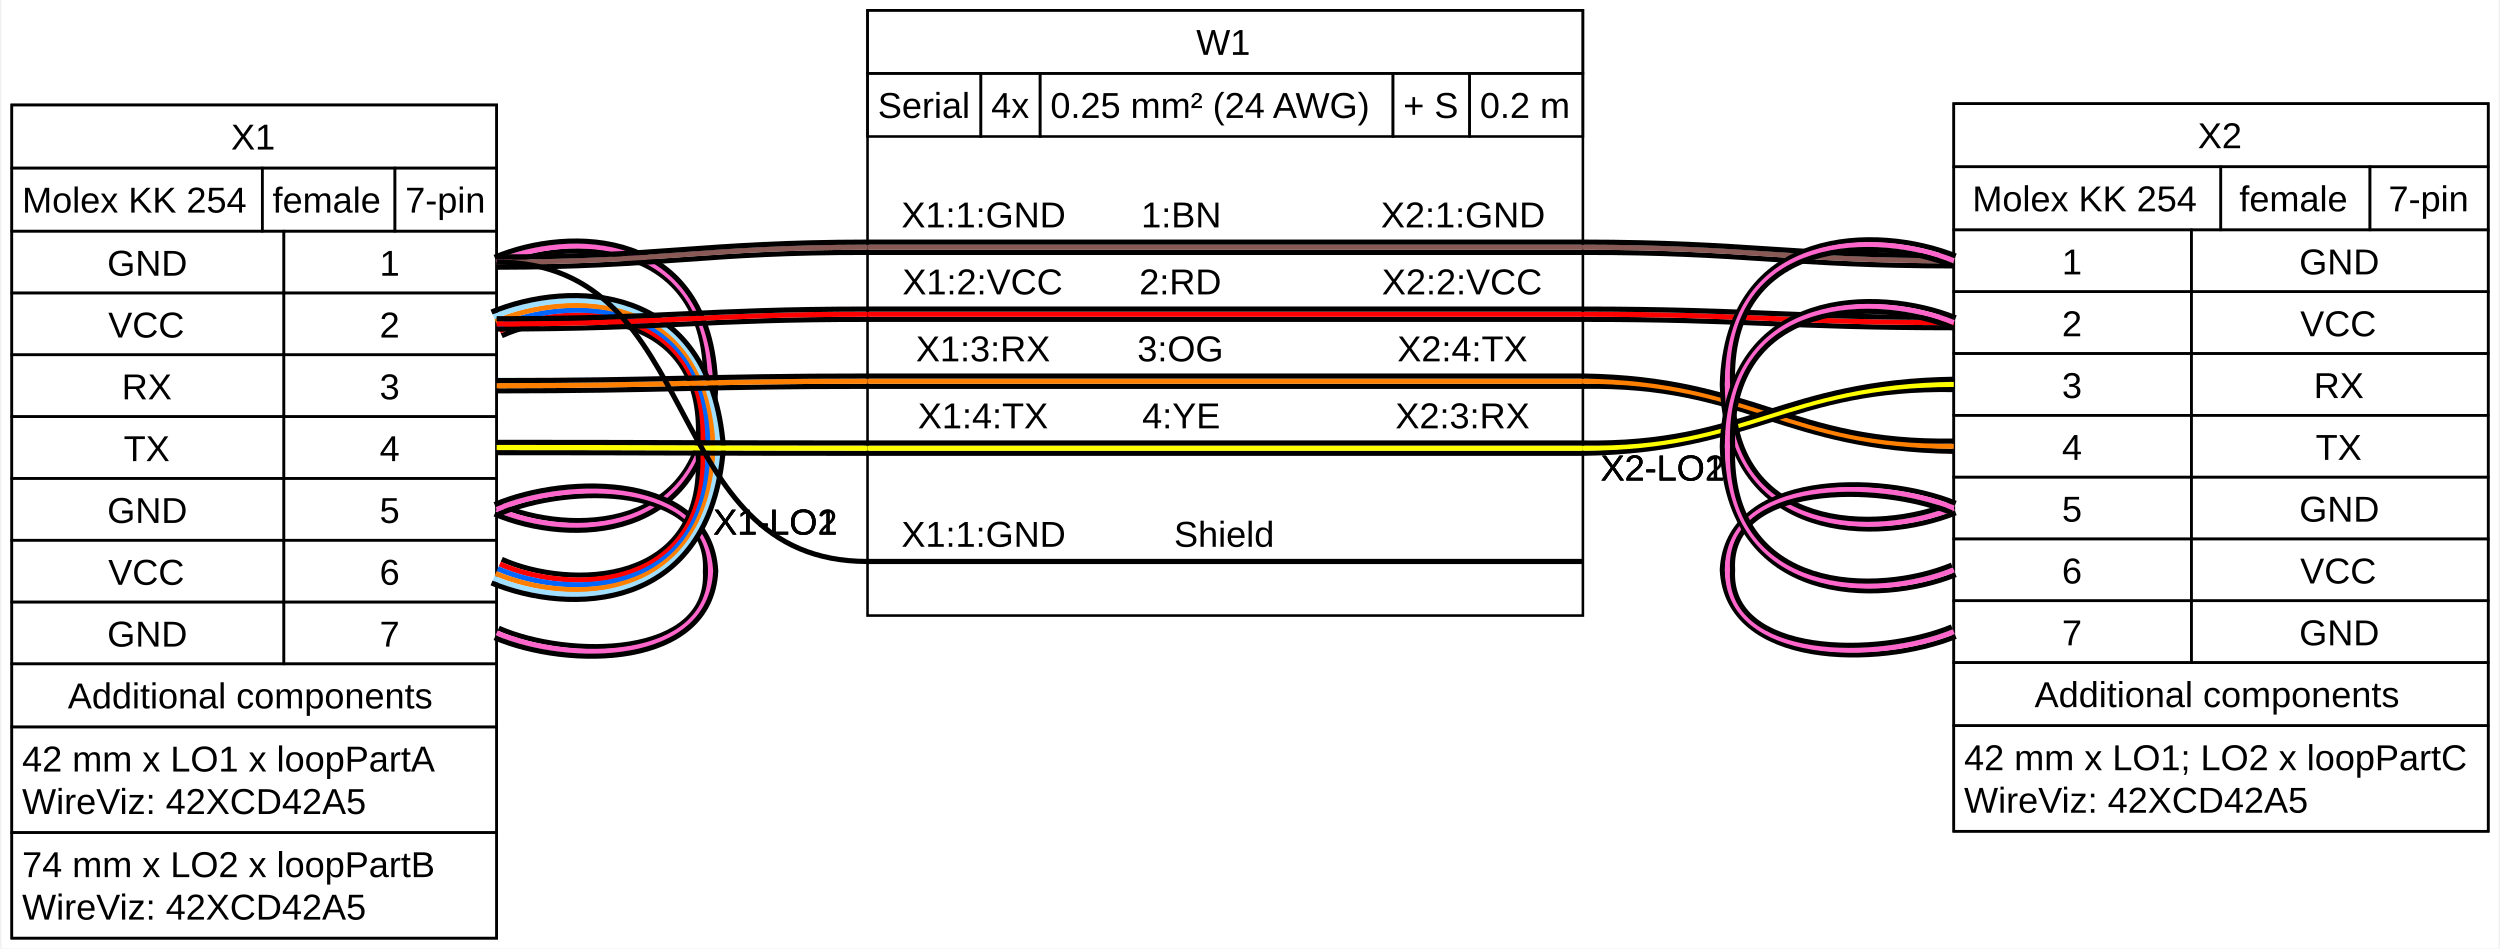
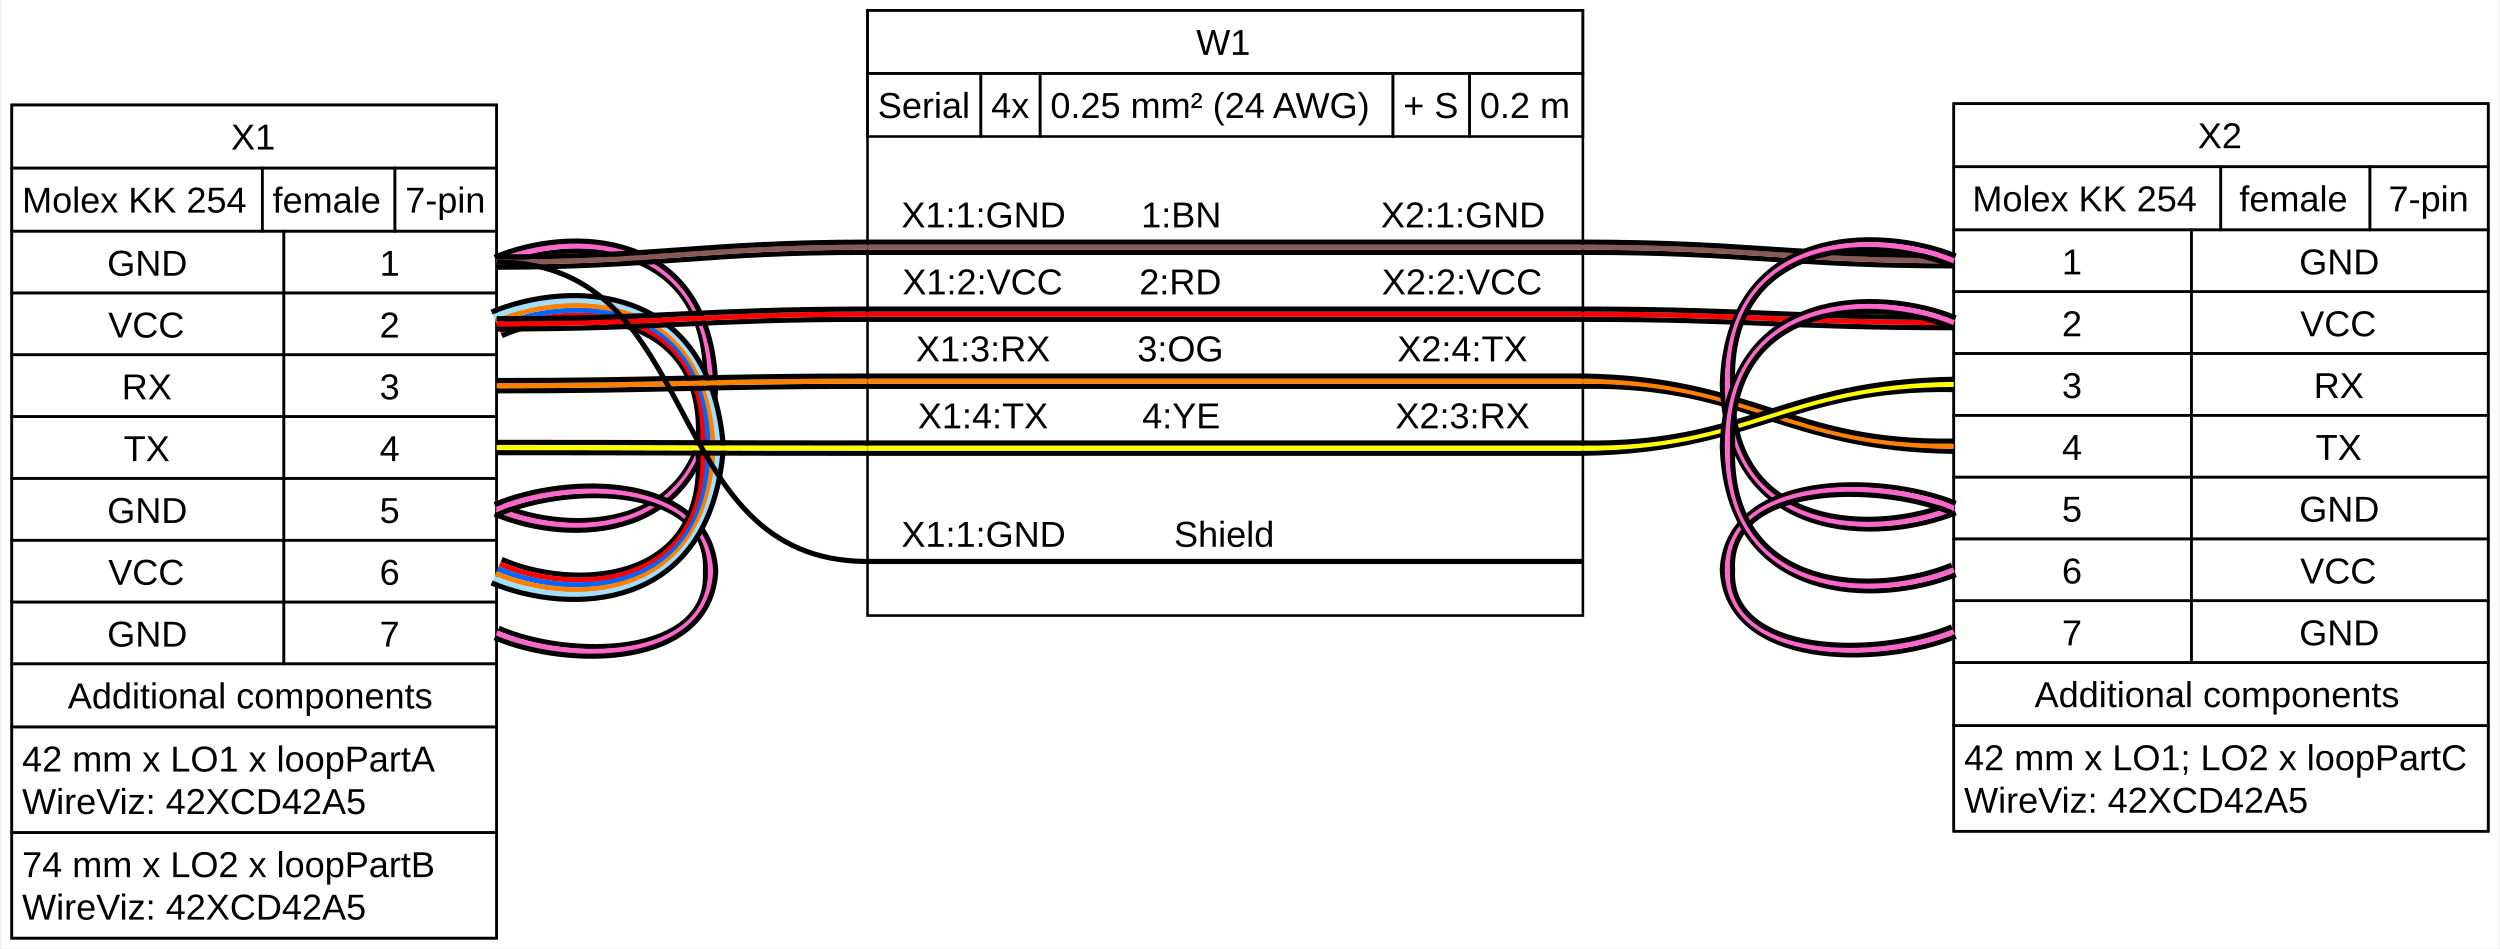
<svg xmlns="http://www.w3.org/2000/svg" width="970pt" height="368pt" viewBox="0.00 0.00 969.50 368.25">
  <g id="graph0" class="graph" transform="scale(1 1) rotate(0) translate(4 364.25)">
    <polygon fill="#ffffff" stroke="none" points="-4,4 -4,-364.25 965.5,-364.25 965.5,4 -4,4" />
    <g id="node1" class="node">
      <polygon fill="#ffffff" stroke="black" points="188.25,-323.5 0,-323.5 0,0 188.25,0 188.25,-323.5" />
      <polygon fill="none" stroke="black" points="0,-299 0,-323.5 188.25,-323.5 188.25,-299 0,-299" />
      <text text-anchor="start" x="85.13" y="-306.2" font-family="arial" font-size="14.00">X1</text>
      <polygon fill="none" stroke="black" points="0,-274.5 0,-299 97.25,-299 97.25,-274.5 0,-274.5" />
      <text text-anchor="start" x="4" y="-281.7" font-family="arial" font-size="14.00">Molex KK 254</text>
      <polygon fill="none" stroke="black" points="97.25,-274.5 97.25,-299 148.75,-299 148.75,-274.5 97.25,-274.5" />
      <text text-anchor="start" x="101.25" y="-281.7" font-family="arial" font-size="14.00">female</text>
      <polygon fill="none" stroke="black" points="148.75,-274.5 148.75,-299 188.25,-299 188.25,-274.5 148.75,-274.5" />
      <text text-anchor="start" x="152.75" y="-281.7" font-family="arial" font-size="14.00">7-pin</text>
      <polygon fill="none" stroke="black" points="0,-250.5 0,-274.5 105.63,-274.5 105.63,-250.5 0,-250.5" />
      <text text-anchor="start" x="37.06" y="-257.2" font-family="arial" font-size="14.00">GND</text>
      <polygon fill="none" stroke="black" points="105.63,-250.5 105.63,-274.5 188.25,-274.5 188.25,-250.5 105.63,-250.5" />
      <text text-anchor="start" x="142.81" y="-257.2" font-family="arial" font-size="14.00">1</text>
      <polygon fill="none" stroke="black" points="0,-226.5 0,-250.5 105.63,-250.5 105.63,-226.5 0,-226.5" />
      <text text-anchor="start" x="37.44" y="-233.2" font-family="arial" font-size="14.00">VCC</text>
      <polygon fill="none" stroke="black" points="105.63,-226.5 105.63,-250.5 188.25,-250.5 188.25,-226.5 105.63,-226.5" />
      <text text-anchor="start" x="142.81" y="-233.2" font-family="arial" font-size="14.00">2</text>
      <polygon fill="none" stroke="black" points="0,-202.5 0,-226.5 105.63,-226.5 105.63,-202.5 0,-202.5" />
      <text text-anchor="start" x="42.69" y="-209.2" font-family="arial" font-size="14.00">RX</text>
      <polygon fill="none" stroke="black" points="105.63,-202.5 105.63,-226.5 188.25,-226.5 188.25,-202.5 105.63,-202.5" />
      <text text-anchor="start" x="142.81" y="-209.2" font-family="arial" font-size="14.00">3</text>
      <polygon fill="none" stroke="black" points="0,-178.5 0,-202.5 105.63,-202.5 105.63,-178.5 0,-178.5" />
      <text text-anchor="start" x="43.44" y="-185.2" font-family="arial" font-size="14.00">TX</text>
      <polygon fill="none" stroke="black" points="105.63,-178.5 105.63,-202.5 188.25,-202.5 188.25,-178.5 105.63,-178.5" />
      <text text-anchor="start" x="142.81" y="-185.2" font-family="arial" font-size="14.00">4</text>
      <polygon fill="none" stroke="black" points="0,-154.5 0,-178.5 105.63,-178.5 105.63,-154.5 0,-154.5" />
      <text text-anchor="start" x="37.06" y="-161.2" font-family="arial" font-size="14.00">GND</text>
      <polygon fill="none" stroke="black" points="105.63,-154.5 105.63,-178.5 188.25,-178.5 188.25,-154.5 105.63,-154.5" />
      <text text-anchor="start" x="142.81" y="-161.2" font-family="arial" font-size="14.00">5</text>
      <polygon fill="none" stroke="black" points="0,-130.5 0,-154.5 105.63,-154.5 105.63,-130.5 0,-130.5" />
      <text text-anchor="start" x="37.44" y="-137.2" font-family="arial" font-size="14.00">VCC</text>
      <polygon fill="none" stroke="black" points="105.63,-130.5 105.63,-154.5 188.25,-154.5 188.25,-130.5 105.63,-130.5" />
      <text text-anchor="start" x="142.81" y="-137.2" font-family="arial" font-size="14.00">6</text>
      <polygon fill="none" stroke="black" points="0,-106.5 0,-130.5 105.63,-130.5 105.63,-106.5 0,-106.5" />
      <text text-anchor="start" x="37.06" y="-113.2" font-family="arial" font-size="14.00">GND</text>
      <polygon fill="none" stroke="black" points="105.63,-106.5 105.63,-130.5 188.25,-130.5 188.25,-106.5 105.63,-106.5" />
      <text text-anchor="start" x="142.81" y="-113.2" font-family="arial" font-size="14.00">7</text>
      <polygon fill="none" stroke="black" points="0,-82 0,-106.5 188.25,-106.5 188.25,-82 0,-82" />
      <text text-anchor="start" x="21.75" y="-89.2" font-family="arial" font-size="14.00">Additional components</text>
      <polygon fill="none" stroke="black" points="0,-41 0,-82 188.25,-82 188.25,-41 0,-41" />
      <text text-anchor="start" x="4" y="-64.7" font-family="arial" font-size="14.00">42 mm x LO1 x loopPartA</text>
      <text text-anchor="start" x="4" y="-48.2" font-family="arial" font-size="14.00">WireViz: 42XCD42A5</text>
      <polygon fill="none" stroke="black" points="0,0 0,-41 188.25,-41 188.25,0 0,0" />
      <text text-anchor="start" x="4" y="-23.7" font-family="arial" font-size="14.00">74 mm x LO2 x loopPartB</text>
      <text text-anchor="start" x="4" y="-7.2" font-family="arial" font-size="14.00">WireViz: 42XCD42A5</text>
    </g>
    <g id="edge1" class="edge">
      <path fill="none" stroke="#000000" stroke-width="2" d="M189.05,-260.67C215.94,-272.5 271.31,-272.5 269.31,-214.5 271.31,-156.5 215.94,-156.5 189.05,-168.34" />
      <path fill="none" stroke="#ff66cc" stroke-width="2" d="M188.25,-262.5C215.94,-274.5 271.31,-274.5 271.31,-214.5 271.31,-154.5 215.94,-154.5 188.25,-166.5" />
      <path fill="none" stroke="#000000" stroke-width="2" d="M187.46,-264.34C215.94,-276.5 271.31,-276.5 273.31,-214.5 271.31,-152.5 215.94,-152.5 187.46,-164.67" />
-       <text text-anchor="middle" x="296.44" y="-156.7" font-family="arial" font-size="14.00">X1-LO1</text>
+       <text text-anchor="middle" x="273.19" y="-156.7" font-family="arial" font-size="14.00"> </text>
    </g>
    <g id="edge2" class="edge">
      <path fill="none" stroke="#000000" stroke-width="2" d="M189.05,-164.67C215.94,-176.5 271.31,-176.5 269.31,-142.5 271.31,-108.5 215.94,-108.5 189.05,-120.34" />
      <path fill="none" stroke="#ff66cc" stroke-width="2" d="M188.25,-166.5C215.94,-178.5 271.31,-178.5 271.31,-142.5 271.31,-106.5 215.94,-106.5 188.25,-118.5" />
      <path fill="none" stroke="#000000" stroke-width="2" d="M187.46,-168.34C215.94,-180.5 271.31,-180.5 273.31,-142.5 271.31,-104.5 215.94,-104.5 187.46,-116.67" />
-       <text text-anchor="middle" x="296.44" y="-156.7" font-family="arial" font-size="14.00">X1-LO1</text>
+       <text text-anchor="middle" x="273.19" y="-156.7" font-family="arial" font-size="14.00"> </text>
    </g>
    <g id="edge3" class="edge">
      <path fill="none" stroke="#000000" stroke-width="2" d="M190.24,-233.91C215.94,-245.5 271.31,-245.5 266.31,-190.5 271.31,-135.5 215.94,-135.5 190.24,-147.09" />
      <path fill="none" stroke="#ff0000" stroke-width="2" d="M189.44,-235.75C215.94,-247.5 271.31,-247.5 268.31,-190.5 271.31,-133.5 215.94,-133.5 189.44,-145.25" />
      <path fill="none" stroke="#0066ff" stroke-width="2" d="M188.65,-237.58C215.94,-249.5 271.31,-249.5 270.31,-190.5 271.31,-131.5 215.94,-131.5 188.65,-143.42" />
      <path fill="none" stroke="#ff8000" stroke-width="2" d="M187.85,-239.42C215.94,-251.5 271.31,-251.5 272.31,-190.5 271.31,-129.5 215.94,-129.5 187.85,-141.58" />
      <path fill="none" stroke="#a0dfff" stroke-width="2" d="M187.06,-241.25C215.94,-253.5 271.31,-253.5 274.31,-190.5 271.31,-127.5 215.94,-127.5 187.06,-139.75" />
      <path fill="none" stroke="#000000" stroke-width="2" d="M186.26,-243.09C215.94,-255.5 271.31,-255.5 276.31,-190.5 271.31,-125.5 215.94,-125.5 186.26,-137.91" />
-       <text text-anchor="middle" x="296.44" y="-156.7" font-family="arial" font-size="14.00">X1-LO2</text>
+       <text text-anchor="middle" x="273.19" y="-156.7" font-family="arial" font-size="14.00"> </text>
    </g>
    <g id="node2" class="node">
      <polygon fill="#ffffff" stroke="black" points="610,-360.25 332.25,-360.25 332.25,-125.25 610,-125.25 610,-360.25" />
      <polygon fill="none" stroke="black" points="332.25,-335.75 332.25,-360.25 610,-360.25 610,-335.75 332.25,-335.75" />
      <text text-anchor="start" x="459.87" y="-342.95" font-family="arial" font-size="14.00">W1</text>
      <polygon fill="none" stroke="black" points="332.25,-311.25 332.25,-335.75 376.25,-335.75 376.25,-311.25 332.25,-311.25" />
      <text text-anchor="start" x="336.25" y="-318.45" font-family="arial" font-size="14.00">Serial</text>
      <polygon fill="none" stroke="black" points="376.25,-311.25 376.25,-335.75 399.25,-335.75 399.25,-311.25 376.25,-311.25" />
      <text text-anchor="start" x="380.25" y="-318.45" font-family="arial" font-size="14.00">4x</text>
      <polygon fill="none" stroke="black" points="399.25,-311.25 399.25,-335.75 536.25,-335.75 536.25,-311.25 399.25,-311.25" />
      <text text-anchor="start" x="403.25" y="-318.45" font-family="arial" font-size="14.00">0.25 mm² (24 AWG)</text>
      <polygon fill="none" stroke="black" points="536.25,-311.25 536.25,-335.75 566,-335.75 566,-311.25 536.25,-311.25" />
      <text text-anchor="start" x="540.25" y="-318.45" font-family="arial" font-size="14.00">+ S</text>
      <polygon fill="none" stroke="black" points="566,-311.25 566,-335.75 610,-335.75 610,-311.25 566,-311.25" />
      <text text-anchor="start" x="570" y="-318.45" font-family="arial" font-size="14.00">0.2 m</text>
      <text text-anchor="start" x="376.16" y="-295.95" font-family="arial" font-size="14.00"> </text>
      <text text-anchor="start" x="345.41" y="-275.95" font-family="arial" font-size="14.00">X1:1:GND</text>
      <text text-anchor="start" x="438.5" y="-275.95" font-family="arial" font-size="14.00">     1:BN    </text>
      <text text-anchor="start" x="531.58" y="-275.95" font-family="arial" font-size="14.00">X2:1:GND</text>
      <text text-anchor="start" x="345.79" y="-249.95" font-family="arial" font-size="14.00">X1:2:VCC</text>
      <text text-anchor="start" x="437.75" y="-249.95" font-family="arial" font-size="14.00">     2:RD    </text>
      <text text-anchor="start" x="531.95" y="-249.95" font-family="arial" font-size="14.00">X2:2:VCC</text>
      <text text-anchor="start" x="351.04" y="-223.95" font-family="arial" font-size="14.00">X1:3:RX</text>
      <text text-anchor="start" x="437" y="-223.95" font-family="arial" font-size="14.00">     3:OG    </text>
      <text text-anchor="start" x="537.95" y="-223.95" font-family="arial" font-size="14.00">X2:4:TX</text>
      <text text-anchor="start" x="351.79" y="-197.95" font-family="arial" font-size="14.00">X1:4:TX</text>
      <text text-anchor="start" x="438.87" y="-197.95" font-family="arial" font-size="14.00">     4:YE    </text>
      <text text-anchor="start" x="537.2" y="-197.95" font-family="arial" font-size="14.00">X2:3:RX</text>
      <text text-anchor="start" x="376.16" y="-171.95" font-family="arial" font-size="14.00"> </text>
      <text text-anchor="start" x="345.41" y="-151.95" font-family="arial" font-size="14.00">X1:1:GND</text>
      <text text-anchor="start" x="451.25" y="-151.95" font-family="arial" font-size="14.00">Shield</text>
      <text text-anchor="start" x="376.16" y="-129.95" font-family="arial" font-size="14.00"> </text>
    </g>
    <g id="edge4" class="edge">
      <path fill="none" stroke="#000000" stroke-width="2" d="M188.25,-260.5C252.98,-260.62 268.88,-266.37 332.25,-266.25" />
      <path fill="none" stroke="#895956" stroke-width="2" d="M188.25,-262.5C252.3,-262.5 268.2,-268.25 332.25,-268.25" />
      <path fill="none" stroke="#000000" stroke-width="2" d="M188.25,-264.5C251.62,-264.38 267.52,-270.13 332.25,-270.25" />
    </g>
    <g id="edge5" class="edge">
      <path fill="none" stroke="#000000" stroke-width="2" d="M188.25,-236.5C252.73,-236.55 268.69,-240.3 332.25,-240.25" />
      <path fill="none" stroke="#ff0000" stroke-width="2" d="M188.25,-238.5C252.27,-238.5 268.23,-242.25 332.25,-242.25" />
      <path fill="none" stroke="#000000" stroke-width="2" d="M188.25,-240.5C251.81,-240.45 267.77,-244.2 332.25,-244.25" />
    </g>
    <g id="edge6" class="edge">
      <path fill="none" stroke="#000000" stroke-width="2" d="M188.25,-212.5C252.47,-212.51 268.47,-214.26 332.25,-214.25" />
      <path fill="none" stroke="#ff8000" stroke-width="2" d="M188.25,-214.5C252.25,-214.5 268.25,-216.25 332.25,-216.25" />
      <path fill="none" stroke="#000000" stroke-width="2" d="M188.25,-216.5C252.03,-216.49 268.03,-218.24 332.25,-218.25" />
    </g>
    <g id="edge7" class="edge">
      <path fill="none" stroke="#000000" stroke-width="2" d="M188.25,-188.5C252.22,-188.5 268.22,-188.25 332.25,-188.25" />
      <path fill="none" stroke="#ffff00" stroke-width="2" d="M188.25,-190.5C252.25,-190.5 268.25,-190.25 332.25,-190.25" />
      <path fill="none" stroke="#000000" stroke-width="2" d="M188.25,-192.5C252.28,-192.5 268.28,-192.25 332.25,-192.25" />
    </g>
    <g id="edge8" class="edge">
      <path fill="none" stroke="#000000" stroke-width="2" d="M188.25,-262.5C270.5,-262.5 250,-146.25 332.25,-146.25" />
    </g>
    <g id="edge9" class="edge">
      <path fill="none" stroke="#000000" stroke-width="2" d="M332.25,-266.25C424.83,-266.25 517.42,-266.25 610,-266.25" />
      <path fill="none" stroke="#895956" stroke-width="2" d="M332.25,-268.25C424.83,-268.25 517.42,-268.25 610,-268.25" />
      <path fill="none" stroke="#000000" stroke-width="2" d="M332.25,-270.25C424.83,-270.25 517.42,-270.25 610,-270.25" />
    </g>
    <g id="edge10" class="edge">
      <path fill="none" stroke="#000000" stroke-width="2" d="M332.25,-240.25C424.83,-240.25 517.42,-240.25 610,-240.25" />
      <path fill="none" stroke="#ff0000" stroke-width="2" d="M332.25,-242.25C424.83,-242.25 517.42,-242.25 610,-242.25" />
      <path fill="none" stroke="#000000" stroke-width="2" d="M332.25,-244.25C424.83,-244.25 517.42,-244.25 610,-244.25" />
    </g>
    <g id="edge11" class="edge">
      <path fill="none" stroke="#000000" stroke-width="2" d="M332.25,-214.25C424.83,-214.25 517.42,-214.25 610,-214.25" />
      <path fill="none" stroke="#ff8000" stroke-width="2" d="M332.25,-216.25C424.83,-216.25 517.42,-216.25 610,-216.25" />
      <path fill="none" stroke="#000000" stroke-width="2" d="M332.25,-218.25C424.83,-218.25 517.42,-218.25 610,-218.25" />
    </g>
    <g id="edge12" class="edge">
      <path fill="none" stroke="#000000" stroke-width="2" d="M332.25,-188.25C424.83,-188.25 517.42,-188.25 610,-188.25" />
      <path fill="none" stroke="#ffff00" stroke-width="2" d="M332.25,-190.25C424.83,-190.25 517.42,-190.25 610,-190.25" />
      <path fill="none" stroke="#000000" stroke-width="2" d="M332.25,-192.25C424.83,-192.25 517.42,-192.25 610,-192.25" />
    </g>
    <g id="edge13" class="edge">
      <path fill="none" stroke="#000000" stroke-width="2" d="M332.25,-146.25C424.83,-146.25 517.42,-146.25 610,-146.25" />
    </g>
    <g id="node3" class="node">
      <polygon fill="#ffffff" stroke="black" points="961.5,-324 754,-324 754,-41.5 961.5,-41.5 961.5,-324" />
      <polygon fill="none" stroke="black" points="754,-299.5 754,-324 961.5,-324 961.5,-299.5 754,-299.5" />
      <text text-anchor="start" x="848.75" y="-306.7" font-family="arial" font-size="14.00">X2</text>
      <polygon fill="none" stroke="black" points="754,-275 754,-299.5 857.67,-299.5 857.67,-275 754,-275" />
      <text text-anchor="start" x="761.21" y="-282.2" font-family="arial" font-size="14.00">Molex KK 254</text>
      <polygon fill="none" stroke="black" points="857.67,-275 857.67,-299.5 915.58,-299.5 915.58,-275 857.67,-275" />
      <text text-anchor="start" x="864.88" y="-282.2" font-family="arial" font-size="14.00">female</text>
      <polygon fill="none" stroke="black" points="915.58,-275 915.58,-299.5 961.5,-299.5 961.5,-275 915.58,-275" />
      <text text-anchor="start" x="922.79" y="-282.2" font-family="arial" font-size="14.00">7-pin</text>
      <polygon fill="none" stroke="black" points="754,-251 754,-275 846.25,-275 846.25,-251 754,-251" />
      <text text-anchor="start" x="796" y="-257.7" font-family="arial" font-size="14.00">1</text>
      <polygon fill="none" stroke="black" points="846.25,-251 846.25,-275 961.5,-275 961.5,-251 846.25,-251" />
      <text text-anchor="start" x="888.13" y="-257.7" font-family="arial" font-size="14.00">GND</text>
      <polygon fill="none" stroke="black" points="754,-227 754,-251 846.25,-251 846.25,-227 754,-227" />
      <text text-anchor="start" x="796" y="-233.7" font-family="arial" font-size="14.00">2</text>
      <polygon fill="none" stroke="black" points="846.25,-227 846.25,-251 961.5,-251 961.5,-227 846.25,-227" />
      <text text-anchor="start" x="888.5" y="-233.7" font-family="arial" font-size="14.00">VCC</text>
      <polygon fill="none" stroke="black" points="754,-203 754,-227 846.25,-227 846.25,-203 754,-203" />
      <text text-anchor="start" x="796" y="-209.7" font-family="arial" font-size="14.00">3</text>
      <polygon fill="none" stroke="black" points="846.25,-203 846.25,-227 961.5,-227 961.5,-203 846.25,-203" />
      <text text-anchor="start" x="893.75" y="-209.7" font-family="arial" font-size="14.00">RX</text>
      <polygon fill="none" stroke="black" points="754,-179 754,-203 846.25,-203 846.25,-179 754,-179" />
      <text text-anchor="start" x="796" y="-185.7" font-family="arial" font-size="14.00">4</text>
      <polygon fill="none" stroke="black" points="846.25,-179 846.25,-203 961.5,-203 961.5,-179 846.25,-179" />
      <text text-anchor="start" x="894.5" y="-185.7" font-family="arial" font-size="14.00">TX</text>
      <polygon fill="none" stroke="black" points="754,-155 754,-179 846.25,-179 846.25,-155 754,-155" />
      <text text-anchor="start" x="796" y="-161.7" font-family="arial" font-size="14.00">5</text>
      <polygon fill="none" stroke="black" points="846.25,-155 846.25,-179 961.5,-179 961.5,-155 846.25,-155" />
      <text text-anchor="start" x="888.13" y="-161.7" font-family="arial" font-size="14.00">GND</text>
      <polygon fill="none" stroke="black" points="754,-131 754,-155 846.25,-155 846.25,-131 754,-131" />
      <text text-anchor="start" x="796" y="-137.7" font-family="arial" font-size="14.00">6</text>
      <polygon fill="none" stroke="black" points="846.25,-131 846.25,-155 961.5,-155 961.5,-131 846.25,-131" />
      <text text-anchor="start" x="888.5" y="-137.7" font-family="arial" font-size="14.00">VCC</text>
      <polygon fill="none" stroke="black" points="754,-107 754,-131 846.25,-131 846.25,-107 754,-107" />
      <text text-anchor="start" x="796" y="-113.7" font-family="arial" font-size="14.00">7</text>
      <polygon fill="none" stroke="black" points="846.25,-107 846.25,-131 961.5,-131 961.5,-107 846.25,-107" />
      <text text-anchor="start" x="888.13" y="-113.7" font-family="arial" font-size="14.00">GND</text>
      <polygon fill="none" stroke="black" points="754,-82.5 754,-107 961.5,-107 961.5,-82.5 754,-82.5" />
      <text text-anchor="start" x="785.38" y="-89.7" font-family="arial" font-size="14.00">Additional components</text>
      <polygon fill="none" stroke="black" points="754,-41.5 754,-82.5 961.5,-82.5 961.5,-41.5 754,-41.5" />
      <text text-anchor="start" x="758" y="-65.2" font-family="arial" font-size="14.00">42 mm x LO1; LO2 x loopPartC</text>
      <text text-anchor="start" x="758" y="-48.7" font-family="arial" font-size="14.00">WireViz: 42XCD42A5</text>
    </g>
    <g id="edge14" class="edge">
      <path fill="none" stroke="#000000" stroke-width="2" d="M610,-266.25C673.41,-266.35 689.33,-261.1 754,-261" />
      <path fill="none" stroke="#895956" stroke-width="2" d="M610,-268.25C674.04,-268.25 689.96,-263 754,-263" />
      <path fill="none" stroke="#000000" stroke-width="2" d="M610,-270.25C674.67,-270.15 690.59,-264.9 754,-265" />
    </g>
    <g id="edge15" class="edge">
      <path fill="none" stroke="#000000" stroke-width="2" d="M610,-240.25C673.62,-240.29 689.58,-237.04 754,-237" />
      <path fill="none" stroke="#ff0000" stroke-width="2" d="M610,-242.25C674.02,-242.25 689.98,-239 754,-239" />
      <path fill="none" stroke="#000000" stroke-width="2" d="M610,-244.25C674.42,-244.21 690.38,-240.96 754,-241" />
    </g>
    <g id="edge16" class="edge">
      <path fill="none" stroke="#000000" stroke-width="2" d="M610,-214.25C673.23,-215.28 687.27,-190.03 754,-189" />
      <path fill="none" stroke="#ff8000" stroke-width="2" d="M610,-216.25C674.98,-216.25 689.02,-191 754,-191" />
      <path fill="none" stroke="#000000" stroke-width="2" d="M610,-218.25C676.73,-217.22 690.77,-191.97 754,-193" />
    </g>
    <g id="edge17" class="edge">
      <path fill="none" stroke="#000000" stroke-width="2" d="M610,-188.25C676.68,-189.26 690.8,-214.01 754,-213" />
      <path fill="none" stroke="#ffff00" stroke-width="2" d="M610,-190.25C674.94,-190.25 689.06,-215 754,-215" />
      <path fill="none" stroke="#000000" stroke-width="2" d="M610,-192.25C673.2,-191.24 687.32,-215.99 754,-217" />
    </g>
    <g id="edge18" class="edge">
      <path fill="none" stroke="#000000" stroke-width="2" d="M754.76,-264.85C724.71,-277 666.12,-277 664.12,-215 666.12,-153 724.71,-153 754.76,-165.15" />
      <path fill="none" stroke="#ff66cc" stroke-width="2" d="M754,-263C724.71,-275 666.12,-275 666.12,-215 666.12,-155 724.71,-155 754,-167" />
      <path fill="none" stroke="#000000" stroke-width="2" d="M753.24,-261.15C724.71,-273 666.12,-273 668.12,-215 666.12,-157 724.71,-157 753.24,-168.85" />
-       <text text-anchor="middle" x="641" y="-177.7" font-family="arial" font-size="14.00">X2-LO1</text>
+       <text text-anchor="middle" x="664.25" y="-177.7" font-family="arial" font-size="14.00"> </text>
    </g>
    <g id="edge19" class="edge">
      <path fill="none" stroke="#000000" stroke-width="2" d="M754.76,-168.85C724.71,-181 666.12,-181 664.12,-143 666.12,-105 724.71,-105 754.76,-117.15" />
      <path fill="none" stroke="#ff66cc" stroke-width="2" d="M754,-167C724.71,-179 666.12,-179 666.12,-143 666.12,-107 724.71,-107 754,-119" />
      <path fill="none" stroke="#000000" stroke-width="2" d="M753.24,-165.15C724.71,-177 666.12,-177 668.12,-143 666.12,-109 724.71,-109 753.24,-120.85" />
-       <text text-anchor="middle" x="641" y="-177.7" font-family="arial" font-size="14.00">X2-LO1</text>
+       <text text-anchor="middle" x="664.25" y="-177.7" font-family="arial" font-size="14.00"> </text>
    </g>
    <g id="edge20" class="edge">
      <path fill="none" stroke="#000000" stroke-width="2" d="M754.76,-240.85C724.71,-253 666.12,-253 664.12,-191 666.12,-129 724.71,-129 754.76,-141.15" />
      <path fill="none" stroke="#ff66cc" stroke-width="2" d="M754,-239C724.71,-251 666.12,-251 666.12,-191 666.12,-131 724.71,-131 754,-143" />
      <path fill="none" stroke="#000000" stroke-width="2" d="M753.24,-237.15C724.71,-249 666.12,-249 668.12,-191 666.12,-133 724.71,-133 753.24,-144.85" />
-       <text text-anchor="middle" x="641" y="-177.7" font-family="arial" font-size="14.00">X2-LO2</text>
+       <text text-anchor="middle" x="664.25" y="-177.7" font-family="arial" font-size="14.00"> </text>
    </g>
  </g>
</svg>
